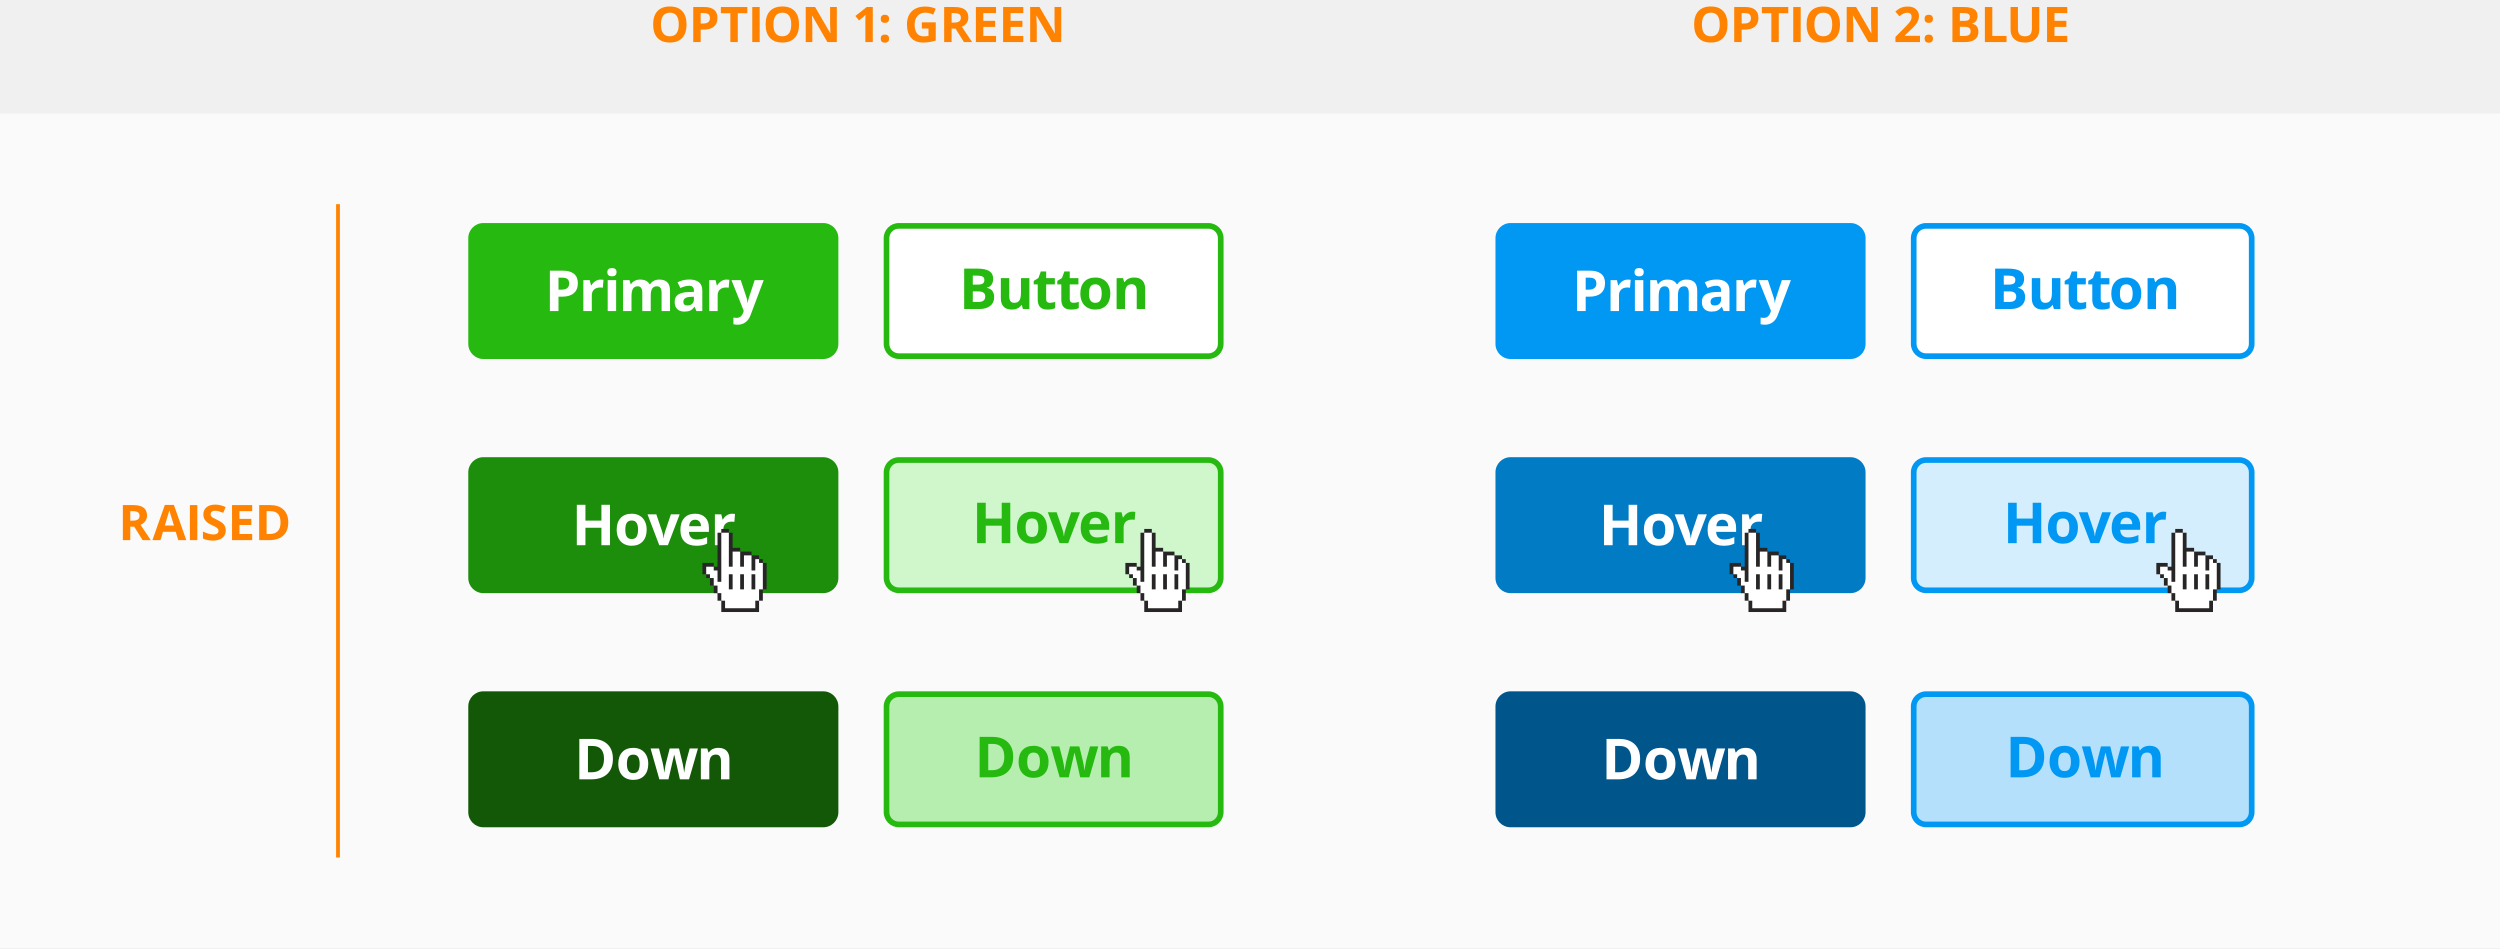
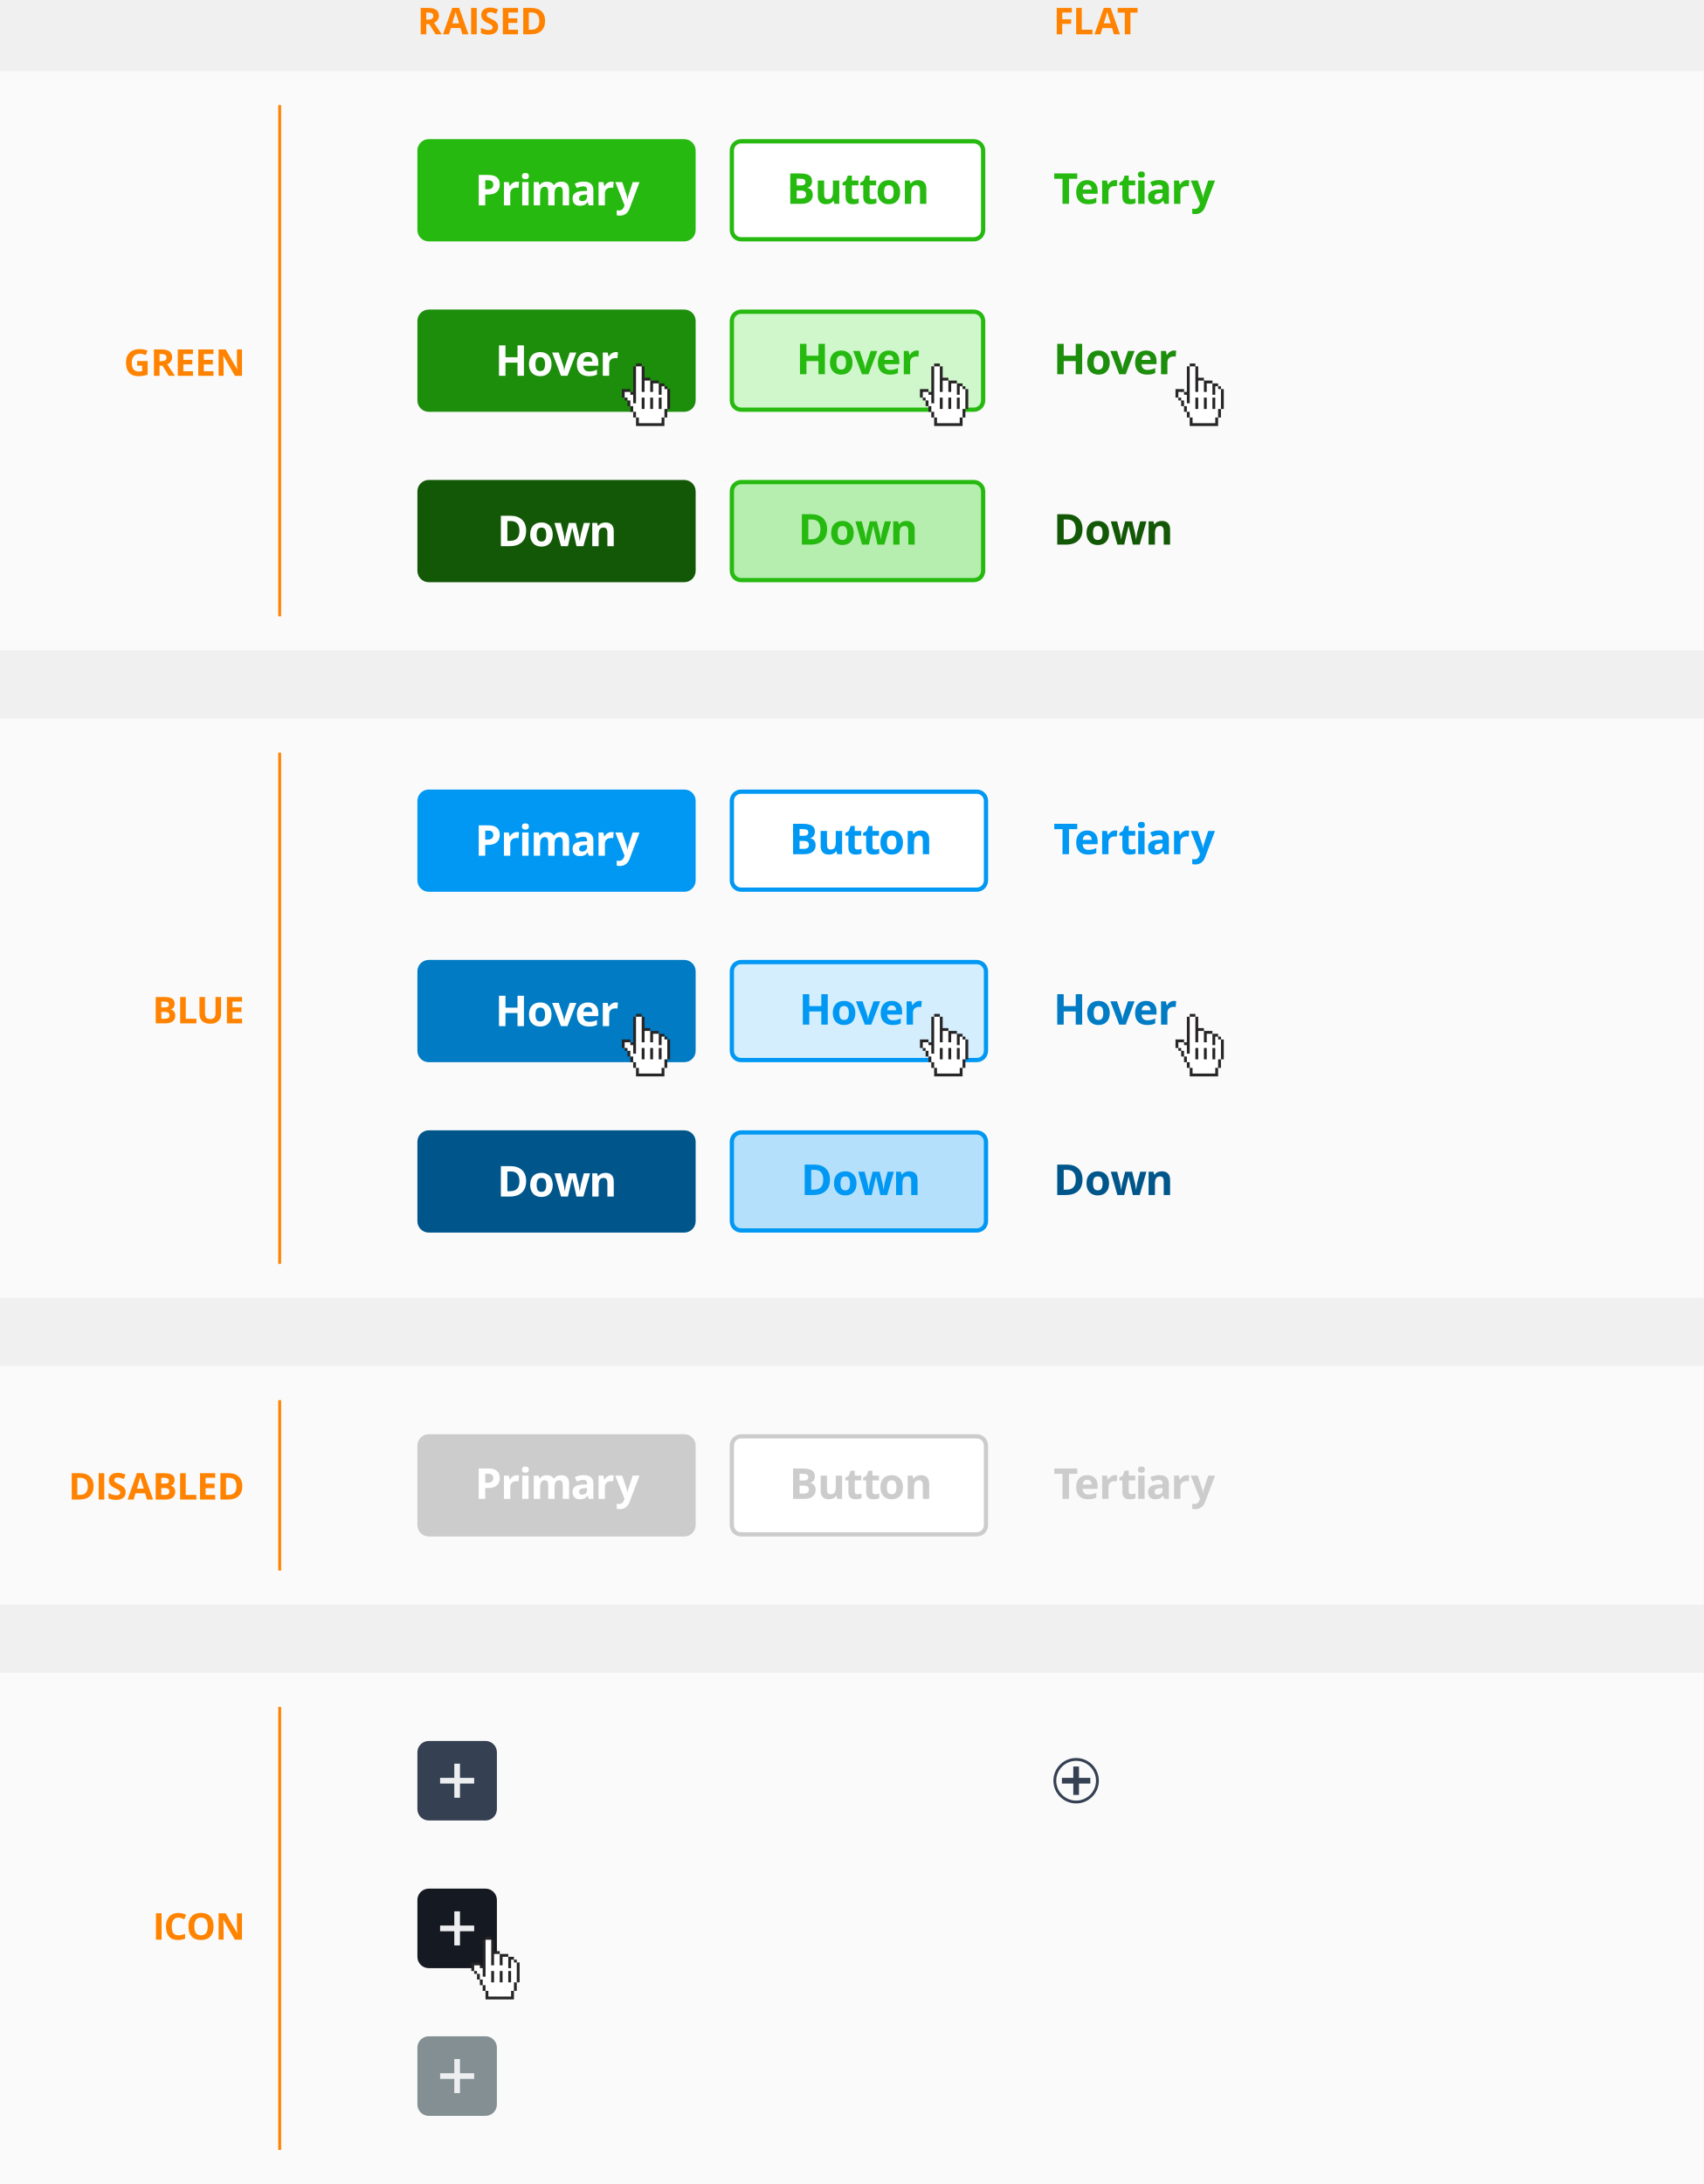
- <svg xmlns="http://www.w3.org/2000/svg" width="662" height="251.063" viewBox="0 0 662 251.063">
+ <svg xmlns="http://www.w3.org/2000/svg" width="600" height="769" viewBox="0 0 600 769">
  <defs>
-     <style>.a{fill:#fafafa;}.ad,.b,.w{fill:#26b910;}.ad,.ai,.ak,.c,.k,.w{font-size:15px;}.c,.k,.t,.v{fill:#fff;}.ad,.ai,.ak,.an,.c,.k,.w{font-family:OpenSans-Semibold, Open Sans;font-weight:700;}.d{letter-spacing:-0.013em;}.e{letter-spacing:-0.002em;}.f{letter-spacing:-0.008em;}.g{letter-spacing:-0.008em;}.h{letter-spacing:-0.007em;}.i{letter-spacing:0.04em;}.j{fill:#1d8d0c;}.ad,.ak,.k{letter-spacing:-0.002em;}.l{letter-spacing:-0.011em;}.m{letter-spacing:-0.001em;}.n{letter-spacing:0em;}.o{fill:#135807;}.p{letter-spacing:-0.001em;}.q{letter-spacing:-0.006em;}.r{letter-spacing:0.002em;}.s,.u{fill:#272525;}.s,.t{fill-rule:evenodd;}.x{letter-spacing:0.001em;}.y{letter-spacing:-0.002em;}.z{letter-spacing:0.023em;}.aa{letter-spacing:-0.008em;}.ab{letter-spacing:-0.004em;}.ac{fill:#d0f7cc;}.ae{fill:#b6eeaf;}.af,.ai,.ak{fill:#0098f3;}.ag{fill:#007bc4;}.ah{fill:#00568a;}.aj{fill:#d4eefd;}.al{fill:#b4e0fc;}.am,.an{fill:#ff8300;}.an{font-size:13px;}.ao{letter-spacing:0.054em;}.ap{letter-spacing:0.012em;}.aq{letter-spacing:0.005em;}.ar{letter-spacing:-0.002em;}.as{letter-spacing:-0.005em;}.at{letter-spacing:-0.003em;}.au{letter-spacing:0.017em;}.av{letter-spacing:0.004em;}.aw{letter-spacing:0em;}.ax{letter-spacing:-0.054em;}.ay{letter-spacing:-0.001em;}.az{letter-spacing:0.007em;}.ba{letter-spacing:0.005em;}.bb{letter-spacing:0.001em;}.bc{letter-spacing:-0.014em;}.bd{letter-spacing:-0.003em;}</style>
+     <style>.a{fill:#fafafa;}.ad,.b,.w{fill:#26b910;}.ad,.ai,.ak,.aq,.ar,.as,.at,.au,.c,.k,.w{font-size:15px;}.c,.k,.t,.v{fill:#fff;}.ad,.ai,.ak,.aq,.ar,.as,.at,.au,.bd,.c,.k,.w{font-family:OpenSans-Semibold, Open Sans;font-weight:700;}.d{letter-spacing:-0.013em;}.e{letter-spacing:-0.002em;}.f{letter-spacing:-0.008em;}.g{letter-spacing:-0.008em;}.h{letter-spacing:-0.007em;}.i{letter-spacing:0.04em;}.ar,.j{fill:#1d8d0c;}.ad,.ak,.ar,.at,.k{letter-spacing:-0.002em;}.l{letter-spacing:-0.011em;}.m{letter-spacing:-0.001em;}.n{letter-spacing:0em;}.as,.o{fill:#135807;}.p{letter-spacing:-0.001em;}.q{letter-spacing:-0.006em;}.r{letter-spacing:0.002em;}.s,.u{fill:#272525;}.ay,.ba,.s,.t{fill-rule:evenodd;}.x{letter-spacing:0.001em;}.y{letter-spacing:-0.002em;}.z{letter-spacing:0.023em;}.aa{letter-spacing:-0.008em;}.ab{letter-spacing:-0.004em;}.ac{fill:#d0f7cc;}.ae{fill:#b6eeaf;}.af,.ai,.ak{fill:#0098f3;}.ag,.at{fill:#007bc4;}.ah,.au{fill:#00568a;}.aj{fill:#d4eefd;}.al{fill:#b4e0fc;}.am{letter-spacing:-0.076em;}.an{letter-spacing:0.029em;}.ao{letter-spacing:-0.006em;}.ap{letter-spacing:-0.011em;}.aq,.bb{fill:#ccc;}.av,.ba{fill:#354052;}.aw{fill:#151921;}.ax{fill:#838f93;}.ay{fill:#edeef0;}.az{fill:none;}.bc,.bd{fill:#ff8300;}.bd{font-size:13px;}.be{letter-spacing:-0.001em;}.bf{letter-spacing:0.007em;}.bg{letter-spacing:-0.005em;}.bh{letter-spacing:0.001em;}.bi{letter-spacing:-0.014em;}.bj{letter-spacing:-0.003em;}.bk{letter-spacing:-0.002em;}.bl{letter-spacing:-0.025em;}.bm{letter-spacing:-0.003em;}.bn{letter-spacing:0.054em;}.bo{letter-spacing:0.012em;}.bp{letter-spacing:0.005em;}.bq{letter-spacing:-0.002em;}.br{letter-spacing:-0.006em;}.bs{letter-spacing:0.044em;}.bt{letter-spacing:-0.054em;}.bu{letter-spacing:-0.004em;}.bv{letter-spacing:0.012em;}</style>
  </defs>
-   <rect class="a" y="30.063" width="662" height="221" />
-   <rect class="b" x="124" y="59.063" width="98" height="36" rx="4" ry="4" />
-   <text class="c" transform="translate(144.265 82.374)">
+   <rect class="a" y="25" width="600" height="204" />
+   <rect class="a" y="253" width="600" height="204" />
+   <rect class="a" y="481" width="600" height="84" />
+   <rect class="a" y="589" width="600" height="180" />
+   <rect class="b" x="147" y="49" width="98" height="36" rx="4" ry="4" />
+   <text class="c" transform="translate(167.265 72.311)">
    <tspan class="d">P</tspan>
    <tspan class="e" x="9.041" y="0">r</tspan>
    <tspan class="f" x="15.482" y="0">i</tspan>
    <tspan class="g" x="19.55" y="0">m</tspan>
    <tspan class="h" x="33.766" y="0">a</tspan>
    <tspan class="i" x="42.369" y="0">r</tspan>
    <tspan x="49.43" y="0">y</tspan>
  </text>
-   <rect class="j" x="124" y="121.063" width="98" height="36" rx="4" ry="4" />
-   <text class="k" transform="translate(151.398 144.374)">H<tspan class="l" x="11.23" y="0">ov</tspan>
-     <tspan class="m" x="28.103" y="0">e</tspan>
-     <tspan class="n" x="36.735" y="0">r</tspan>
-   </text>
-   <rect class="o" x="124" y="183.063" width="98" height="36" rx="4" ry="4" />
-   <text class="c" transform="translate(152.064 206.374)">
-     <tspan class="p">D</tspan>
-     <tspan class="q" x="10.99" y="0">o</tspan>
-     <tspan class="r" x="20.065" y="0">w</tspan>
-     <tspan x="32.35" y="0">n</tspan>
-   </text>
-   <polygon class="s" points="191 162.063 191 159.063 190 159.063 190 157.063 189 157.063 189 155.063 188 155.063 188 153.063 187 153.063 187 152.063 186 152.063 186 149.063 189 149.063 189 150.063 190 150.063 190 141.063 191 141.063 191 140.063 193 140.063 193 141.063 194 141.063 194 145.063 196 145.063 196 146.063 199 146.063 199 147.063 201 147.063 201 148.063 202 148.063 202 149.063 203 149.063 203 156.063 202 156.063 202 159.063 201 159.063 201 162.063 191 162.063" />
-   <polygon class="t" points="192 161.063 192 159.063 191 159.063 191 157.063 190 157.063 190 155.063 189 155.063 189 153.063 188 153.063 188 152.063 187 152.063 187 150.063 189 150.063 189 151.063 190 151.063 190 154.063 191 154.063 191 141.063 193 141.063 193 150.063 194 150.063 194 146.063 196 146.063 196 150.063 197 150.063 197 147.063 199 147.063 199 151.063 200 151.063 200 148.063 201 148.063 201 149.063 202 149.063 202 156.063 201 156.063 201 159.063 200 159.063 200 161.063 192 161.063" />
-   <rect class="u" x="193" y="152.063" width="1" height="4" />
-   <rect class="u" x="196" y="152.063" width="1" height="4" />
-   <rect class="u" x="199" y="152.063" width="1" height="4" />
-   <rect class="v" x="234.75" y="59.813" width="88.5" height="34.5" rx="3.25" ry="3.25" />
-   <path class="b" d="M320,60.563a2.5,2.5,0,0,1,2.5,2.5v28a2.5,2.5,0,0,1-2.5,2.5H238a2.5,2.5,0,0,1-2.5-2.5v-28a2.5,2.5,0,0,1,2.5-2.5h82m0-1.5H238a4.012,4.012,0,0,0-4,4v28a4.012,4.012,0,0,0,4,4h82a4.012,4.012,0,0,0,4-4v-28a4.012,4.012,0,0,0-4-4Z" />
-   <text class="w" transform="translate(253.972 81.83)">
+   <rect class="j" x="147" y="109" width="98" height="36" rx="4" ry="4" />
+   <text class="k" transform="translate(174.398 132.311)">H<tspan class="l" x="11.23" y="0">ov</tspan>
+     <tspan class="m" x="28.103" y="0">e</tspan>
+     <tspan class="n" x="36.735" y="0">r</tspan>
+   </text>
+   <rect class="o" x="147" y="169" width="98" height="36" rx="4" ry="4" />
+   <text class="c" transform="translate(175.064 192.311)">
+     <tspan class="p">D</tspan>
+     <tspan class="q" x="10.99" y="0">o</tspan>
+     <tspan class="r" x="20.065" y="0">w</tspan>
+     <tspan x="32.35" y="0">n</tspan>
+   </text>
+   <polygon class="s" points="224 150 224 147 223 147 223 145 222 145 222 143 221 143 221 141 220 141 220 140 219 140 219 137 222 137 222 138 223 138 223 129 224 129 224 128 226 128 226 129 227 129 227 133 229 133 229 134 232 134 232 135 234 135 234 136 235 136 235 137 236 137 236 144 235 144 235 147 234 147 234 150 224 150" />
+   <polygon class="t" points="225 149 225 147 224 147 224 145 223 145 223 143 222 143 222 141 221 141 221 140 220 140 220 138 222 138 222 139 223 139 223 142 224 142 224 129 226 129 226 138 227 138 227 134 229 134 229 138 230 138 230 135 232 135 232 139 233 139 233 136 234 136 234 137 235 137 235 144 234 144 234 147 233 147 233 149 225 149" />
+   <rect class="u" x="226" y="140" width="1" height="4" />
+   <rect class="u" x="229" y="140" width="1" height="4" />
+   <rect class="u" x="232" y="140" width="1" height="4" />
+   <rect class="v" x="257.75" y="49.75" width="88.5" height="34.5" rx="3.25" ry="3.25" />
+   <path class="b" d="M343,50.5a2.5,2.5,0,0,1,2.5,2.5V81a2.5,2.5,0,0,1-2.5,2.5H261a2.5,2.5,0,0,1-2.5-2.5V53a2.5,2.5,0,0,1,2.5-2.5h82m0-1.5H261a4.012,4.012,0,0,0-4,4V81a4.012,4.012,0,0,0,4,4h82a4.012,4.012,0,0,0,4-4V53a4.012,4.012,0,0,0-4-4Z" />
+   <text class="w" transform="translate(276.972 71.767)">
    <tspan class="x">B</tspan>
    <tspan class="y" x="9.925" y="0">u</tspan>
    <tspan class="z" x="19.416" y="0">t</tspan>
    <tspan class="aa" x="25.657" y="0">t</tspan>
    <tspan class="ab" x="31.431" y="0">o</tspan>
    <tspan x="40.534" y="0">n</tspan>
  </text>
-   <rect class="ac" x="234.75" y="121.813" width="88.5" height="34.5" rx="3.25" ry="3.25" />
-   <path class="b" d="M320,122.563a2.5,2.5,0,0,1,2.5,2.5v28a2.5,2.5,0,0,1-2.5,2.5H238a2.5,2.5,0,0,1-2.5-2.5v-28a2.5,2.5,0,0,1,2.5-2.5h82m0-1.5H238a4.012,4.012,0,0,0-4,4v28a4.012,4.012,0,0,0,4,4h82a4.012,4.012,0,0,0,4-4v-28a4.012,4.012,0,0,0-4-4Z" />
-   <text class="ad" transform="translate(257.398 143.83)">H<tspan class="l" x="11.23" y="0">ov</tspan>
-     <tspan class="m" x="28.103" y="0">e</tspan>
-     <tspan class="n" x="36.735" y="0">r</tspan>
-   </text>
-   <rect class="ae" x="234.75" y="183.813" width="88.5" height="34.5" rx="3.25" ry="3.25" />
-   <path class="b" d="M320,184.563a2.5,2.5,0,0,1,2.5,2.5v28a2.5,2.5,0,0,1-2.5,2.5H238a2.5,2.5,0,0,1-2.5-2.5v-28a2.5,2.5,0,0,1,2.5-2.5h82m0-1.5H238a4.012,4.012,0,0,0-4,4v28a4.012,4.012,0,0,0,4,4h82a4.012,4.012,0,0,0,4-4v-28a4.012,4.012,0,0,0-4-4Z" />
-   <text class="w" transform="translate(258.064 205.83)">
-     <tspan class="p">D</tspan>
-     <tspan class="q" x="10.99" y="0">o</tspan>
-     <tspan class="r" x="20.065" y="0">w</tspan>
-     <tspan x="32.35" y="0">n</tspan>
-   </text>
-   <polygon class="s" points="303 162.063 303 159.063 302 159.063 302 157.063 301 157.063 301 155.063 300 155.063 300 153.063 299 153.063 299 152.063 298 152.063 298 149.063 301 149.063 301 150.063 302 150.063 302 141.063 303 141.063 303 140.063 305 140.063 305 141.063 306 141.063 306 145.063 308 145.063 308 146.063 311 146.063 311 147.063 313 147.063 313 148.063 314 148.063 314 149.063 315 149.063 315 156.063 314 156.063 314 159.063 313 159.063 313 162.063 303 162.063" />
-   <polygon class="t" points="304 161.063 304 159.063 303 159.063 303 157.063 302 157.063 302 155.063 301 155.063 301 153.063 300 153.063 300 152.063 299 152.063 299 150.063 301 150.063 301 151.063 302 151.063 302 154.063 303 154.063 303 141.063 305 141.063 305 150.063 306 150.063 306 146.063 308 146.063 308 150.063 309 150.063 309 147.063 311 147.063 311 151.063 312 151.063 312 148.063 313 148.063 313 149.063 314 149.063 314 156.063 313 156.063 313 159.063 312 159.063 312 161.063 304 161.063" />
-   <rect class="u" x="305" y="152.063" width="1" height="4" />
-   <rect class="u" x="308" y="152.063" width="1" height="4" />
-   <rect class="u" x="311" y="152.063" width="1" height="4" />
-   <rect class="af" x="396" y="59.063" width="98" height="36" rx="4" ry="4" />
-   <text class="c" transform="translate(416.265 82.374)">
+   <rect class="ac" x="257.75" y="109.75" width="88.5" height="34.5" rx="3.25" ry="3.25" />
+   <path class="b" d="M343,110.5a2.5,2.5,0,0,1,2.5,2.5v28a2.5,2.5,0,0,1-2.5,2.5H261a2.5,2.5,0,0,1-2.5-2.5V113a2.5,2.5,0,0,1,2.5-2.5h82m0-1.5H261a4.012,4.012,0,0,0-4,4v28a4.012,4.012,0,0,0,4,4h82a4.012,4.012,0,0,0,4-4V113a4.012,4.012,0,0,0-4-4Z" />
+   <text class="ad" transform="translate(280.398 131.767)">H<tspan class="l" x="11.23" y="0">ov</tspan>
+     <tspan class="m" x="28.103" y="0">e</tspan>
+     <tspan class="n" x="36.735" y="0">r</tspan>
+   </text>
+   <rect class="ae" x="257.75" y="169.75" width="88.5" height="34.5" rx="3.25" ry="3.25" />
+   <path class="b" d="M343,170.5a2.5,2.5,0,0,1,2.5,2.5v28a2.5,2.5,0,0,1-2.5,2.5H261a2.5,2.5,0,0,1-2.5-2.5V173a2.5,2.5,0,0,1,2.5-2.5h82m0-1.5H261a4.012,4.012,0,0,0-4,4v28a4.012,4.012,0,0,0,4,4h82a4.012,4.012,0,0,0,4-4V173a4.012,4.012,0,0,0-4-4Z" />
+   <text class="w" transform="translate(281.064 191.767)">
+     <tspan class="p">D</tspan>
+     <tspan class="q" x="10.99" y="0">o</tspan>
+     <tspan class="r" x="20.065" y="0">w</tspan>
+     <tspan x="32.35" y="0">n</tspan>
+   </text>
+   <polygon class="s" points="329 150 329 147 328 147 328 145 327 145 327 143 326 143 326 141 325 141 325 140 324 140 324 137 327 137 327 138 328 138 328 129 329 129 329 128 331 128 331 129 332 129 332 133 334 133 334 134 337 134 337 135 339 135 339 136 340 136 340 137 341 137 341 144 340 144 340 147 339 147 339 150 329 150" />
+   <polygon class="t" points="330 149 330 147 329 147 329 145 328 145 328 143 327 143 327 141 326 141 326 140 325 140 325 138 327 138 327 139 328 139 328 142 329 142 329 129 331 129 331 138 332 138 332 134 334 134 334 138 335 138 335 135 337 135 337 139 338 139 338 136 339 136 339 137 340 137 340 144 339 144 339 147 338 147 338 149 330 149" />
+   <rect class="u" x="331" y="140" width="1" height="4" />
+   <rect class="u" x="334" y="140" width="1" height="4" />
+   <rect class="u" x="337" y="140" width="1" height="4" />
+   <rect class="af" x="147" y="278" width="98" height="36" rx="4" ry="4" />
+   <text class="c" transform="translate(167.266 301.311)">
    <tspan class="d">P</tspan>
    <tspan class="e" x="9.041" y="0">r</tspan>
    <tspan class="f" x="15.482" y="0">i</tspan>
    <tspan class="g" x="19.55" y="0">m</tspan>
    <tspan class="h" x="33.766" y="0">a</tspan>
    <tspan class="i" x="42.369" y="0">r</tspan>
    <tspan x="49.43" y="0">y</tspan>
  </text>
-   <rect class="ag" x="396" y="121.063" width="98" height="36" rx="4" ry="4" />
-   <text class="k" transform="translate(423.399 144.374)">H<tspan class="l" x="11.23" y="0">ov</tspan>
-     <tspan class="m" x="28.103" y="0">e</tspan>
-     <tspan class="n" x="36.735" y="0">r</tspan>
-   </text>
-   <rect class="ah" x="396" y="183.063" width="98" height="36" rx="4" ry="4" />
-   <text class="c" transform="translate(424.065 206.374)">
-     <tspan class="p">D</tspan>
-     <tspan class="q" x="10.99" y="0">o</tspan>
-     <tspan class="r" x="20.065" y="0">w</tspan>
-     <tspan x="32.35" y="0">n</tspan>
-   </text>
-   <polygon class="s" points="463 162.063 463 159.063 462 159.063 462 157.063 461 157.063 461 155.063 460 155.063 460 153.063 459 153.063 459 152.063 458 152.063 458 149.063 461 149.063 461 150.063 462 150.063 462 141.063 463 141.063 463 140.063 465 140.063 465 141.063 466 141.063 466 145.063 468 145.063 468 146.063 471 146.063 471 147.063 473 147.063 473 148.063 474 148.063 474 149.063 475 149.063 475 156.063 474 156.063 474 159.063 473 159.063 473 162.063 463 162.063" />
-   <polygon class="t" points="464 161.063 464 159.063 463 159.063 463 157.063 462 157.063 462 155.063 461 155.063 461 153.063 460 153.063 460 152.063 459 152.063 459 150.063 461 150.063 461 151.063 462 151.063 462 154.063 463 154.063 463 141.063 465 141.063 465 150.063 466 150.063 466 146.063 468 146.063 468 150.063 469 150.063 469 147.063 471 147.063 471 151.063 472 151.063 472 148.063 473 148.063 473 149.063 474 149.063 474 156.063 473 156.063 473 159.063 472 159.063 472 161.063 464 161.063" />
-   <rect class="u" x="465" y="152.063" width="1" height="4" />
-   <rect class="u" x="468" y="152.063" width="1" height="4" />
-   <rect class="u" x="471" y="152.063" width="1" height="4" />
-   <rect class="v" x="506.75" y="59.813" width="89.5" height="34.5" rx="3.25" ry="3.25" />
-   <path class="af" d="M593,60.563a2.5,2.5,0,0,1,2.5,2.5v28a2.5,2.5,0,0,1-2.5,2.5H510a2.5,2.5,0,0,1-2.5-2.5v-28a2.5,2.5,0,0,1,2.5-2.5h83m0-1.5H510a4.012,4.012,0,0,0-4,4v28a4.012,4.012,0,0,0,4,4h83a4.012,4.012,0,0,0,4-4v-28a4.012,4.012,0,0,0-4-4Z" />
-   <text class="ai" transform="translate(526.972 81.83)">
+   <rect class="ag" x="147" y="338" width="98" height="36" rx="4" ry="4" />
+   <text class="k" transform="translate(174.399 361.311)">H<tspan class="l" x="11.23" y="0">ov</tspan>
+     <tspan class="m" x="28.103" y="0">e</tspan>
+     <tspan class="n" x="36.735" y="0">r</tspan>
+   </text>
+   <rect class="ah" x="147" y="398" width="98" height="36" rx="4" ry="4" />
+   <text class="c" transform="translate(175.065 421.311)">
+     <tspan class="p">D</tspan>
+     <tspan class="q" x="10.99" y="0">o</tspan>
+     <tspan class="r" x="20.065" y="0">w</tspan>
+     <tspan x="32.35" y="0">n</tspan>
+   </text>
+   <polygon class="s" points="224 379 224 376 223 376 223 374 222 374 222 372 221 372 221 370 220 370 220 369 219 369 219 366 222 366 222 367 223 367 223 358 224 358 224 357 226 357 226 358 227 358 227 362 229 362 229 363 232 363 232 364 234 364 234 365 235 365 235 366 236 366 236 373 235 373 235 376 234 376 234 379 224 379" />
+   <polygon class="t" points="225 378 225 376 224 376 224 374 223 374 223 372 222 372 222 370 221 370 221 369 220 369 220 367 222 367 222 368 223 368 223 371 224 371 224 358 226 358 226 367 227 367 227 363 229 363 229 367 230 367 230 364 232 364 232 368 233 368 233 365 234 365 234 366 235 366 235 373 234 373 234 376 233 376 233 378 225 378" />
+   <rect class="u" x="226" y="369" width="1" height="4" />
+   <rect class="u" x="229" y="369" width="1" height="4" />
+   <rect class="u" x="232" y="369" width="1" height="4" />
+   <rect class="v" x="257.75" y="278.75" width="89.5" height="34.5" rx="3.25" ry="3.25" />
+   <path class="af" d="M344,279.5a2.5,2.5,0,0,1,2.5,2.5v28a2.5,2.5,0,0,1-2.5,2.5H261a2.5,2.5,0,0,1-2.5-2.5V282a2.5,2.5,0,0,1,2.5-2.5h83m0-1.5H261a4.012,4.012,0,0,0-4,4v28a4.012,4.012,0,0,0,4,4h83a4.012,4.012,0,0,0,4-4V282a4.012,4.012,0,0,0-4-4Z" />
+   <text class="ai" transform="translate(277.972 300.767)">
    <tspan class="x">B</tspan>
    <tspan class="y" x="9.925" y="0">u</tspan>
    <tspan class="z" x="19.416" y="0">t</tspan>
    <tspan class="aa" x="25.657" y="0">t</tspan>
    <tspan class="ab" x="31.431" y="0">o</tspan>
    <tspan x="40.534" y="0">n</tspan>
  </text>
-   <rect class="aj" x="506.75" y="121.813" width="89.5" height="34.5" rx="3.25" ry="3.25" />
-   <path class="af" d="M593,122.563a2.5,2.5,0,0,1,2.5,2.5v28a2.5,2.5,0,0,1-2.5,2.5H510a2.5,2.5,0,0,1-2.5-2.5v-28a2.5,2.5,0,0,1,2.5-2.5h83m0-1.5H510a4.012,4.012,0,0,0-4,4v28a4.012,4.012,0,0,0,4,4h83a4.012,4.012,0,0,0,4-4v-28a4.012,4.012,0,0,0-4-4Z" />
-   <text class="ak" transform="translate(530.398 143.83)">H<tspan class="l" x="11.23" y="0">ov</tspan>
-     <tspan class="m" x="28.103" y="0">e</tspan>
-     <tspan class="n" x="36.735" y="0">r</tspan>
-   </text>
-   <rect class="al" x="506.75" y="183.813" width="89.5" height="34.5" rx="3.25" ry="3.25" />
-   <path class="af" d="M593,184.563a2.5,2.5,0,0,1,2.5,2.5v28a2.5,2.5,0,0,1-2.5,2.5H510a2.5,2.5,0,0,1-2.5-2.5v-28a2.5,2.5,0,0,1,2.5-2.5h83m0-1.5H510a4.012,4.012,0,0,0-4,4v28a4.012,4.012,0,0,0,4,4h83a4.012,4.012,0,0,0,4-4v-28a4.012,4.012,0,0,0-4-4Z" />
-   <text class="ai" transform="translate(531.064 205.83)">
-     <tspan class="p">D</tspan>
-     <tspan class="q" x="10.99" y="0">o</tspan>
-     <tspan class="r" x="20.065" y="0">w</tspan>
-     <tspan x="32.35" y="0">n</tspan>
-   </text>
-   <polygon class="s" points="576 162.063 576 159.063 575 159.063 575 157.063 574 157.063 574 155.063 573 155.063 573 153.063 572 153.063 572 152.063 571 152.063 571 149.063 574 149.063 574 150.063 575 150.063 575 141.063 576 141.063 576 140.063 578 140.063 578 141.063 579 141.063 579 145.063 581 145.063 581 146.063 584 146.063 584 147.063 586 147.063 586 148.063 587 148.063 587 149.063 588 149.063 588 156.063 587 156.063 587 159.063 586 159.063 586 162.063 576 162.063" />
-   <polygon class="t" points="577 161.063 577 159.063 576 159.063 576 157.063 575 157.063 575 155.063 574 155.063 574 153.063 573 153.063 573 152.063 572 152.063 572 150.063 574 150.063 574 151.063 575 151.063 575 154.063 576 154.063 576 141.063 578 141.063 578 150.063 579 150.063 579 146.063 581 146.063 581 150.063 582 150.063 582 147.063 584 147.063 584 151.063 585 151.063 585 148.063 586 148.063 586 149.063 587 149.063 587 156.063 586 156.063 586 159.063 585 159.063 585 161.063 577 161.063" />
-   <rect class="u" x="578" y="152.063" width="1" height="4" />
-   <rect class="u" x="581" y="152.063" width="1" height="4" />
-   <rect class="u" x="584" y="152.063" width="1" height="4" />
-   <rect class="am" x="89" y="54.063" width="1" height="173" />
-   <text class="an" transform="translate(31.356 143.026)">
-     <tspan class="ao">R</tspan>
-     <tspan class="ap" x="9.007" y="0">A</tspan>
-     <tspan class="aq" x="17.754" y="0">I</tspan>
-     <tspan class="ar" x="21.788" y="0">S</tspan>
-     <tspan class="as" x="28.916" y="0">E</tspan>
+   <rect class="aj" x="257.75" y="338.75" width="89.5" height="34.5" rx="3.25" ry="3.25" />
+   <path class="af" d="M344,339.5a2.5,2.5,0,0,1,2.5,2.5v28a2.5,2.5,0,0,1-2.5,2.5H261a2.5,2.5,0,0,1-2.5-2.5V342a2.5,2.5,0,0,1,2.5-2.5h83m0-1.5H261a4.012,4.012,0,0,0-4,4v28a4.012,4.012,0,0,0,4,4h83a4.012,4.012,0,0,0,4-4V342a4.012,4.012,0,0,0-4-4Z" />
+   <text class="ak" transform="translate(281.398 360.767)">H<tspan class="l" x="11.23" y="0">ov</tspan>
+     <tspan class="m" x="28.103" y="0">e</tspan>
+     <tspan class="n" x="36.735" y="0">r</tspan>
+   </text>
+   <rect class="al" x="257.75" y="398.75" width="89.5" height="34.5" rx="3.25" ry="3.25" />
+   <path class="af" d="M344,399.5a2.5,2.5,0,0,1,2.5,2.5v28a2.5,2.5,0,0,1-2.5,2.5H261a2.5,2.5,0,0,1-2.5-2.5V402a2.5,2.5,0,0,1,2.5-2.5h83m0-1.5H261a4.012,4.012,0,0,0-4,4v28a4.012,4.012,0,0,0,4,4h83a4.012,4.012,0,0,0,4-4V402a4.012,4.012,0,0,0-4-4Z" />
+   <text class="ai" transform="translate(282.064 420.767)">
+     <tspan class="p">D</tspan>
+     <tspan class="q" x="10.99" y="0">o</tspan>
+     <tspan class="r" x="20.065" y="0">w</tspan>
+     <tspan x="32.35" y="0">n</tspan>
+   </text>
+   <polygon class="s" points="329 379 329 376 328 376 328 374 327 374 327 372 326 372 326 370 325 370 325 369 324 369 324 366 327 366 327 367 328 367 328 358 329 358 329 357 331 357 331 358 332 358 332 362 334 362 334 363 337 363 337 364 339 364 339 365 340 365 340 366 341 366 341 373 340 373 340 376 339 376 339 379 329 379" />
+   <polygon class="t" points="330 378 330 376 329 376 329 374 328 374 328 372 327 372 327 370 326 370 326 369 325 369 325 367 327 367 327 368 328 368 328 371 329 371 329 358 331 358 331 367 332 367 332 363 334 363 334 367 335 367 335 364 337 364 337 368 338 368 338 365 339 365 339 366 340 366 340 373 339 373 339 376 338 376 338 378 330 378" />
+   <rect class="u" x="331" y="369" width="1" height="4" />
+   <rect class="u" x="334" y="369" width="1" height="4" />
+   <rect class="u" x="337" y="369" width="1" height="4" />
+   <text class="w" transform="translate(371 71.767)">
+     <tspan class="am">T</tspan>
+     <tspan class="m" x="7.351" y="0">e</tspan>
+     <tspan class="an" x="15.983" y="0">r</tspan>
+     <tspan class="ao" x="22.879" y="0">t</tspan>
+     <tspan class="ap" x="28.69" y="0">i</tspan>
+     <tspan class="h" x="32.714" y="0">a</tspan>
+     <tspan class="i" x="41.317" y="0">r</tspan>
+     <tspan x="48.377" y="0">y</tspan>
+   </text>
+   <text class="aq" transform="translate(371 527.766)">
+     <tspan class="am">T</tspan>
+     <tspan class="m" x="7.351" y="0">e</tspan>
+     <tspan class="an" x="15.983" y="0">r</tspan>
+     <tspan class="ao" x="22.879" y="0">t</tspan>
+     <tspan class="ap" x="28.69" y="0">i</tspan>
+     <tspan class="h" x="32.714" y="0">a</tspan>
+     <tspan class="i" x="41.317" y="0">r</tspan>
+     <tspan x="48.377" y="0">y</tspan>
+   </text>
+   <text class="ar" transform="translate(371 131.767)">H<tspan class="l" x="11.23" y="0">ov</tspan>
+     <tspan class="m" x="28.103" y="0">e</tspan>
+     <tspan class="n" x="36.735" y="0">r</tspan>
+   </text>
+   <text class="as" transform="translate(371 191.767)">
+     <tspan class="p">D</tspan>
+     <tspan class="q" x="10.99" y="0">o</tspan>
+     <tspan class="r" x="20.065" y="0">w</tspan>
+     <tspan x="32.35" y="0">n</tspan>
+   </text>
+   <polygon class="s" points="419 150 419 147 418 147 418 145 417 145 417 143 416 143 416 141 415 141 415 140 414 140 414 137 417 137 417 138 418 138 418 129 419 129 419 128 421 128 421 129 422 129 422 133 424 133 424 134 427 134 427 135 429 135 429 136 430 136 430 137 431 137 431 144 430 144 430 147 429 147 429 150 419 150" />
+   <polygon class="t" points="420 149 420 147 419 147 419 145 418 145 418 143 417 143 417 141 416 141 416 140 415 140 415 138 417 138 417 139 418 139 418 142 419 142 419 129 421 129 421 138 422 138 422 134 424 134 424 138 425 138 425 135 427 135 427 139 428 139 428 136 429 136 429 137 430 137 430 144 429 144 429 147 428 147 428 149 420 149" />
+   <rect class="u" x="421" y="140" width="1" height="4" />
+   <rect class="u" x="424" y="140" width="1" height="4" />
+   <rect class="u" x="427" y="140" width="1" height="4" />
+   <text class="ai" transform="translate(371 300.767)">
+     <tspan class="am">T</tspan>
+     <tspan class="m" x="7.351" y="0">e</tspan>
+     <tspan class="an" x="15.983" y="0">r</tspan>
+     <tspan class="ao" x="22.879" y="0">t</tspan>
+     <tspan class="ap" x="28.69" y="0">i</tspan>
+     <tspan class="h" x="32.714" y="0">a</tspan>
+     <tspan class="i" x="41.317" y="0">r</tspan>
+     <tspan x="48.377" y="0">y</tspan>
+   </text>
+   <text class="at" transform="translate(371 360.767)">H<tspan class="l" x="11.23" y="0">ov</tspan>
+     <tspan class="m" x="28.103" y="0">e</tspan>
+     <tspan class="n" x="36.735" y="0">r</tspan>
+   </text>
+   <text class="au" transform="translate(371 420.767)">
+     <tspan class="p">D</tspan>
+     <tspan class="q" x="10.99" y="0">o</tspan>
+     <tspan class="r" x="20.065" y="0">w</tspan>
+     <tspan x="32.35" y="0">n</tspan>
+   </text>
+   <rect class="av" x="147" y="613" width="28" height="28" rx="4" ry="4" />
+   <rect class="aw" x="147" y="665" width="28" height="28" rx="4" ry="4" />
+   <rect class="ax" x="147" y="717" width="28" height="28" rx="4" ry="4" />
+   <polygon class="ay" points="160 621 162 621 162 626 167 626 167 628 162 628 162 633 160 633 160 628 155 628 155 626 160 626 160 621" />
+   <polygon class="ay" points="160 673 162 673 162 678 167 678 167 680 162 680 162 685 160 685 160 680 155 680 155 678 160 678 160 673" />
+   <polygon class="ay" points="160 725 162 725 162 730 167 730 167 732 162 732 162 737 160 737 160 732 155 732 155 730 160 730 160 725" />
+   <polygon class="s" points="171 704 171 701 170 701 170 699 169 699 169 697 168 697 168 695 167 695 167 694 166 694 166 691 169 691 169 692 170 692 170 683 171 683 171 682 173 682 173 683 174 683 174 687 176 687 176 688 179 688 179 689 181 689 181 690 182 690 182 691 183 691 183 698 182 698 182 701 181 701 181 704 171 704" />
+   <polygon class="t" points="172 703 172 701 171 701 171 699 170 699 170 697 169 697 169 695 168 695 168 694 167 694 167 692 169 692 169 693 170 693 170 696 171 696 171 683 173 683 173 692 174 692 174 688 176 688 176 692 177 692 177 689 179 689 179 693 180 693 180 690 181 690 181 691 182 691 182 698 181 698 181 701 180 701 180 703 172 703" />
+   <rect class="u" x="173" y="694" width="1" height="4" />
+   <rect class="u" x="176" y="694" width="1" height="4" />
+   <rect class="u" x="179" y="694" width="1" height="4" />
+   <rect class="az" x="371" y="619" width="16" height="16" />
+   <path class="ba" d="M387,627a8,8,0,1,1-8-8A8,8,0,0,1,387,627Zm-1,0a7,7,0,1,0-7,7A7,7,0,0,0,386,627Z" />
+   <polygon class="ba" points="378 622 380 622 380 626 384 626 384 628 380 628 380 632 378 632 378 628 374 628 374 626 378 626 378 622" />
+   <rect class="bb" x="147" y="505" width="98" height="36" rx="4" ry="4" />
+   <text class="c" transform="translate(167.264 527.767)">
+     <tspan class="d">P</tspan>
+     <tspan class="e" x="9.041" y="0">r</tspan>
+     <tspan class="f" x="15.482" y="0">i</tspan>
+     <tspan class="g" x="19.55" y="0">m</tspan>
+     <tspan class="h" x="33.766" y="0">a</tspan>
+     <tspan class="i" x="42.369" y="0">r</tspan>
+     <tspan x="49.43" y="0">y</tspan>
+   </text>
+   <rect class="v" x="257.75" y="505.75" width="89.5" height="34.5" rx="3.25" ry="3.25" />
+   <path class="bb" d="M344,506.5a2.5,2.5,0,0,1,2.5,2.5v28a2.5,2.5,0,0,1-2.5,2.5H261a2.5,2.5,0,0,1-2.5-2.5V509a2.5,2.5,0,0,1,2.5-2.5h83m0-1.5H261a4.012,4.012,0,0,0-4,4v28a4.012,4.012,0,0,0,4,4h83a4.012,4.012,0,0,0,4-4V509a4.012,4.012,0,0,0-4-4Z" />
+   <text class="aq" transform="translate(277.972 527.767)">
+     <tspan class="x">B</tspan>
+     <tspan class="y" x="9.925" y="0">u</tspan>
+     <tspan class="z" x="19.416" y="0">t</tspan>
+     <tspan class="aa" x="25.657" y="0">t</tspan>
+     <tspan class="ab" x="31.431" y="0">o</tspan>
+     <tspan x="40.534" y="0">n</tspan>
+   </text>
+   <polygon class="s" points="419 379 419 376 418 376 418 374 417 374 417 372 416 372 416 370 415 370 415 369 414 369 414 366 417 366 417 367 418 367 418 358 419 358 419 357 421 357 421 358 422 358 422 362 424 362 424 363 427 363 427 364 429 364 429 365 430 365 430 366 431 366 431 373 430 373 430 376 429 376 429 379 419 379" />
+   <polygon class="t" points="420 378 420 376 419 376 419 374 418 374 418 372 417 372 417 370 416 370 416 369 415 369 415 367 417 367 417 368 418 368 418 371 419 371 419 358 421 358 421 367 422 367 422 363 424 363 424 367 425 367 425 364 427 364 427 368 428 368 428 365 429 365 429 366 430 366 430 373 429 373 429 376 428 376 428 378 420 378" />
+   <rect class="u" x="421" y="369" width="1" height="4" />
+   <rect class="u" x="424" y="369" width="1" height="4" />
+   <rect class="u" x="427" y="369" width="1" height="4" />
+   <rect class="bc" x="98" y="37" width="1" height="180" />
+   <text class="bd" transform="translate(43.621 132.331)">
+     <tspan class="be">G</tspan>
+     <tspan class="bf" x="9.426" y="0">R</tspan>
+     <tspan class="bg" x="17.822" y="0">EE</tspan>
+     <tspan x="32.198" y="0">N</tspan>
+   </text>
+   <rect class="bc" x="98" y="265" width="1" height="180" />
+   <text class="bd" transform="translate(53.685 360.331)">
+     <tspan class="bh">B</tspan>
+     <tspan class="bi" x="8.594" y="0">L</tspan>
+     <tspan class="bj" x="15.455" y="0">U</tspan>
+     <tspan x="25.059" y="0">E</tspan>
+   </text>
+   <rect class="bc" x="98" y="601" width="1" height="156" />
+   <text class="bd" transform="translate(53.764 682.963)">
+     <tspan class="bk">I</tspan>
+     <tspan class="bl" x="3.94" y="0">C</tspan>
+     <tspan class="bm" x="11.858" y="0">O</tspan>
+     <tspan x="22.054" y="0">N</tspan>
+   </text>
+   <text class="bd" transform="translate(147 12.077)">
+     <tspan class="bn">R</tspan>
+     <tspan class="bo" x="9.007" y="0">A</tspan>
+     <tspan class="bp" x="17.754" y="0">I</tspan>
+     <tspan class="bq" x="21.788" y="0">S</tspan>
+     <tspan class="bg" x="28.916" y="0">E</tspan>
    <tspan x="36.103" y="0">D</tspan>
  </text>
-   <text class="an" transform="translate(172.204 11.14)">
-     <tspan class="at">O</tspan>
-     <tspan class="au" x="10.196" y="0">P</tspan>
-     <tspan class="av" x="18.416" y="0">T</tspan>
-     <tspan class="aw" x="25.823" y="0">I</tspan>
-     <tspan class="at" x="29.785" y="0">O</tspan>
-     <tspan x="39.981" y="0">N </tspan>
-     <tspan class="ax" x="53.539" y="0">1</tspan>
-     <tspan x="60.262" y="0">: </tspan>
-     <tspan class="ay" x="67.212" y="0">G</tspan>
-     <tspan class="az" x="76.638" y="0">R</tspan>
-     <tspan class="as" x="85.035" y="0">EE</tspan>
-     <tspan x="99.41" y="0">N</tspan>
-   </text>
-   <text class="an" transform="translate(447.856 11.14)">
-     <tspan class="at">O</tspan>
-     <tspan class="au" x="10.196" y="0">P</tspan>
-     <tspan class="av" x="18.416" y="0">T</tspan>
-     <tspan class="aw" x="25.823" y="0">I</tspan>
-     <tspan class="at" x="29.785" y="0">O</tspan>
-     <tspan x="39.981" y="0">N </tspan>
-     <tspan class="ba" x="53.539" y="0">2</tspan>
-     <tspan x="61.022" y="0">: </tspan>
-     <tspan class="bb" x="67.973" y="0">B</tspan>
-     <tspan class="bc" x="76.567" y="0">L</tspan>
-     <tspan class="bd" x="83.428" y="0">U</tspan>
-     <tspan x="93.032" y="0">E</tspan>
-   </text>
+   <text class="bd" transform="translate(371 12.077)">
+     <tspan class="br">F</tspan>
+     <tspan class="bs" x="6.842" y="0">L</tspan>
+     <tspan class="bt" x="14.464" y="0">A</tspan>
+     <tspan x="22.363" y="0">T</tspan>
+   </text>
+   <rect class="bc" x="98" y="493" width="1" height="60" />
+   <text class="bd" transform="translate(24.09 528)">
+     <tspan class="bu">D</tspan>
+     <tspan class="bp" x="9.494" y="0">I</tspan>
+     <tspan class="bv" x="13.527" y="0">SA</tspan>
+     <tspan class="bh" x="29.579" y="0">B</tspan>
+     <tspan class="bm" x="38.173" y="0">L</tspan>
+     <tspan class="bg" x="45.182" y="0">E</tspan>
+     <tspan x="52.37" y="0">D</tspan>
+   </text>
+   <rect class="az" width="600" height="769" />
</svg>
